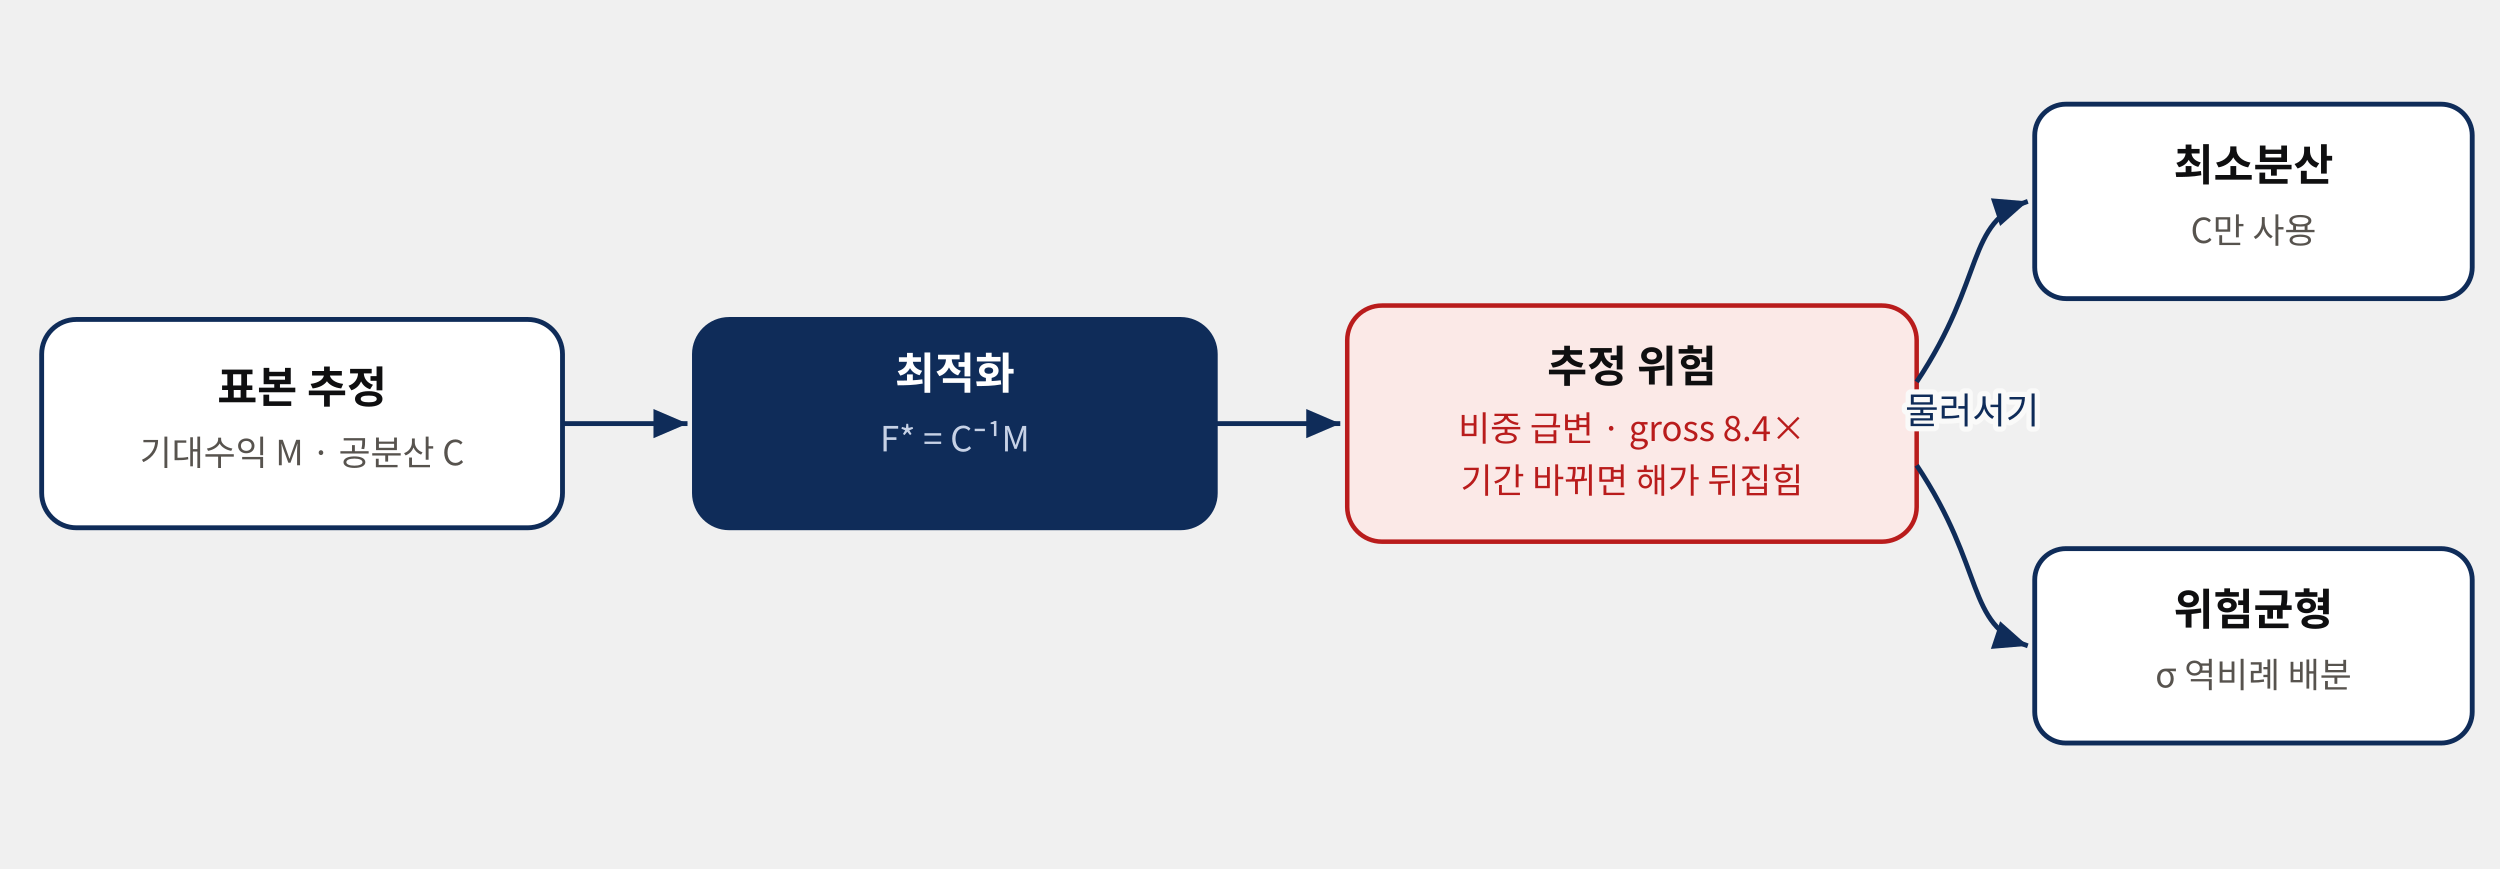
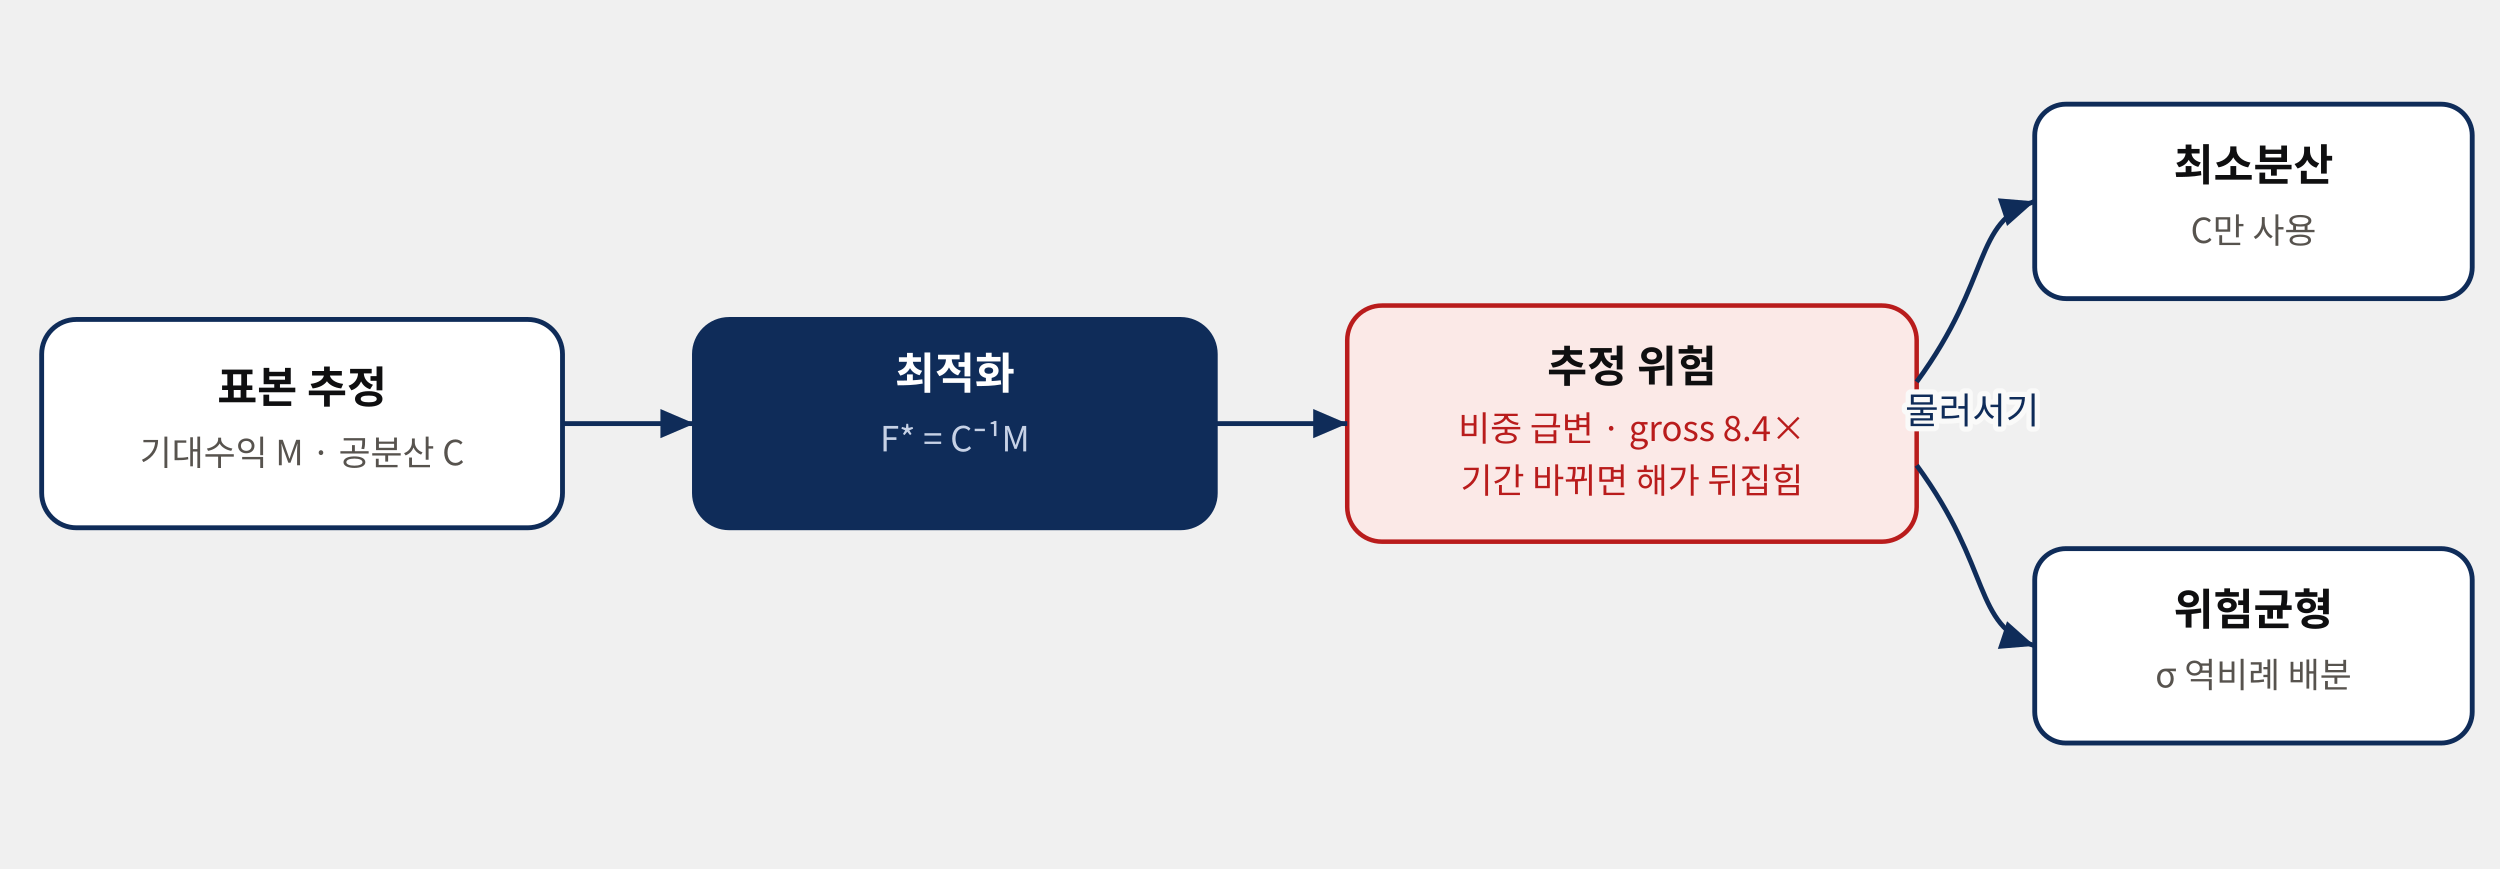
<svg xmlns="http://www.w3.org/2000/svg" viewBox="0 0 720 250" font-family="Noto Sans CJK KR, Apple SD Gothic Neo, Malgun Gothic, Noto Sans KR, NanumGothic, Inter, system-ui, sans-serif" role="img">
  <defs>
    <marker id="ah4" markerWidth="9" markerHeight="9" refX="7" refY="3" orient="auto">
      <path d="M0,0 L7,3 L0,6 Z" fill="#0F2C59" />
    </marker>
    <style>
      .box{fill:#fff;stroke:#0F2C59;stroke-width:1.4}.key{fill:#0F2C59;stroke:#0F2C59}
      .warnbox{fill:#FBE9E7;stroke:#B91C1C;stroke-width:1.3}
      .t{fill:#0F0F10;font-size:12.5px;font-weight:600;text-anchor:middle}.tk{fill:#fff}
      .s{fill:#57534E;font-size:10px;text-anchor:middle}.sk{fill:#C7D2E6}.warn{fill:#B91C1C;font-size:10px;text-anchor:middle}
      .a{stroke:#0F2C59;stroke-width:1.4;fill:none;marker-end:url(#ah4)}
      .e{fill:#0F2C59;font-size:10.5px;text-anchor:middle;paint-order:stroke fill;stroke:#FAFAF9;stroke-width:3px;stroke-linejoin:round}
    </style>
  </defs>
  <rect class="box" x="12" y="92" width="150" height="60" rx="10" />
  <text class="t" x="87" y="116">표본 추정</text>
  <text class="s" x="87" y="134">기대수익 M · 공분산 C</text>
  <rect class="box key" x="200" y="92" width="150" height="60" rx="10" />
  <text class="t tk" x="275" y="112">최적화</text>
  <text class="s sk" x="275" y="130">F* = C⁻¹M</text>
  <rect class="warnbox" x="388" y="88" width="164" height="68" rx="10" />
  <text class="t" x="470" y="110" fill="#B91C1C">추정 위험</text>
  <text class="warn" x="470" y="127">비중 급변 · gross 8.4×</text>
  <text class="warn" x="470" y="142">기간 바뀌면 해가 뒤집힘</text>
-   <path class="a" d="M162,122 H198" />
-   <path class="a" d="M350,122 H386" />
+   <path class="a" d="M162,122 H200" />
+   <path class="a" d="M350,122 H388" />
  <rect class="box" x="586" y="30" width="126" height="56" rx="9" />
  <text class="t" x="649" y="52">최소분산</text>
  <text class="s" x="649" y="70">C만 사용</text>
  <rect class="box" x="586" y="158" width="126" height="56" rx="9" />
  <text class="t" x="649" y="180">위험균형</text>
  <text class="s" x="649" y="198">σ 역비례 배분</text>
-   <path class="a" d="M552,110 C572,80 566,64 584,58" />
-   <path class="a" d="M552,134 C572,164 566,180 584,186" />
+   <path class="a" d="M552,110 C574,80 568,64 586,58" />
+   <path class="a" d="M552,134 C574,164 568,180 586,186" />
  <text class="e" x="568" y="122">물러서기</text>
</svg>
